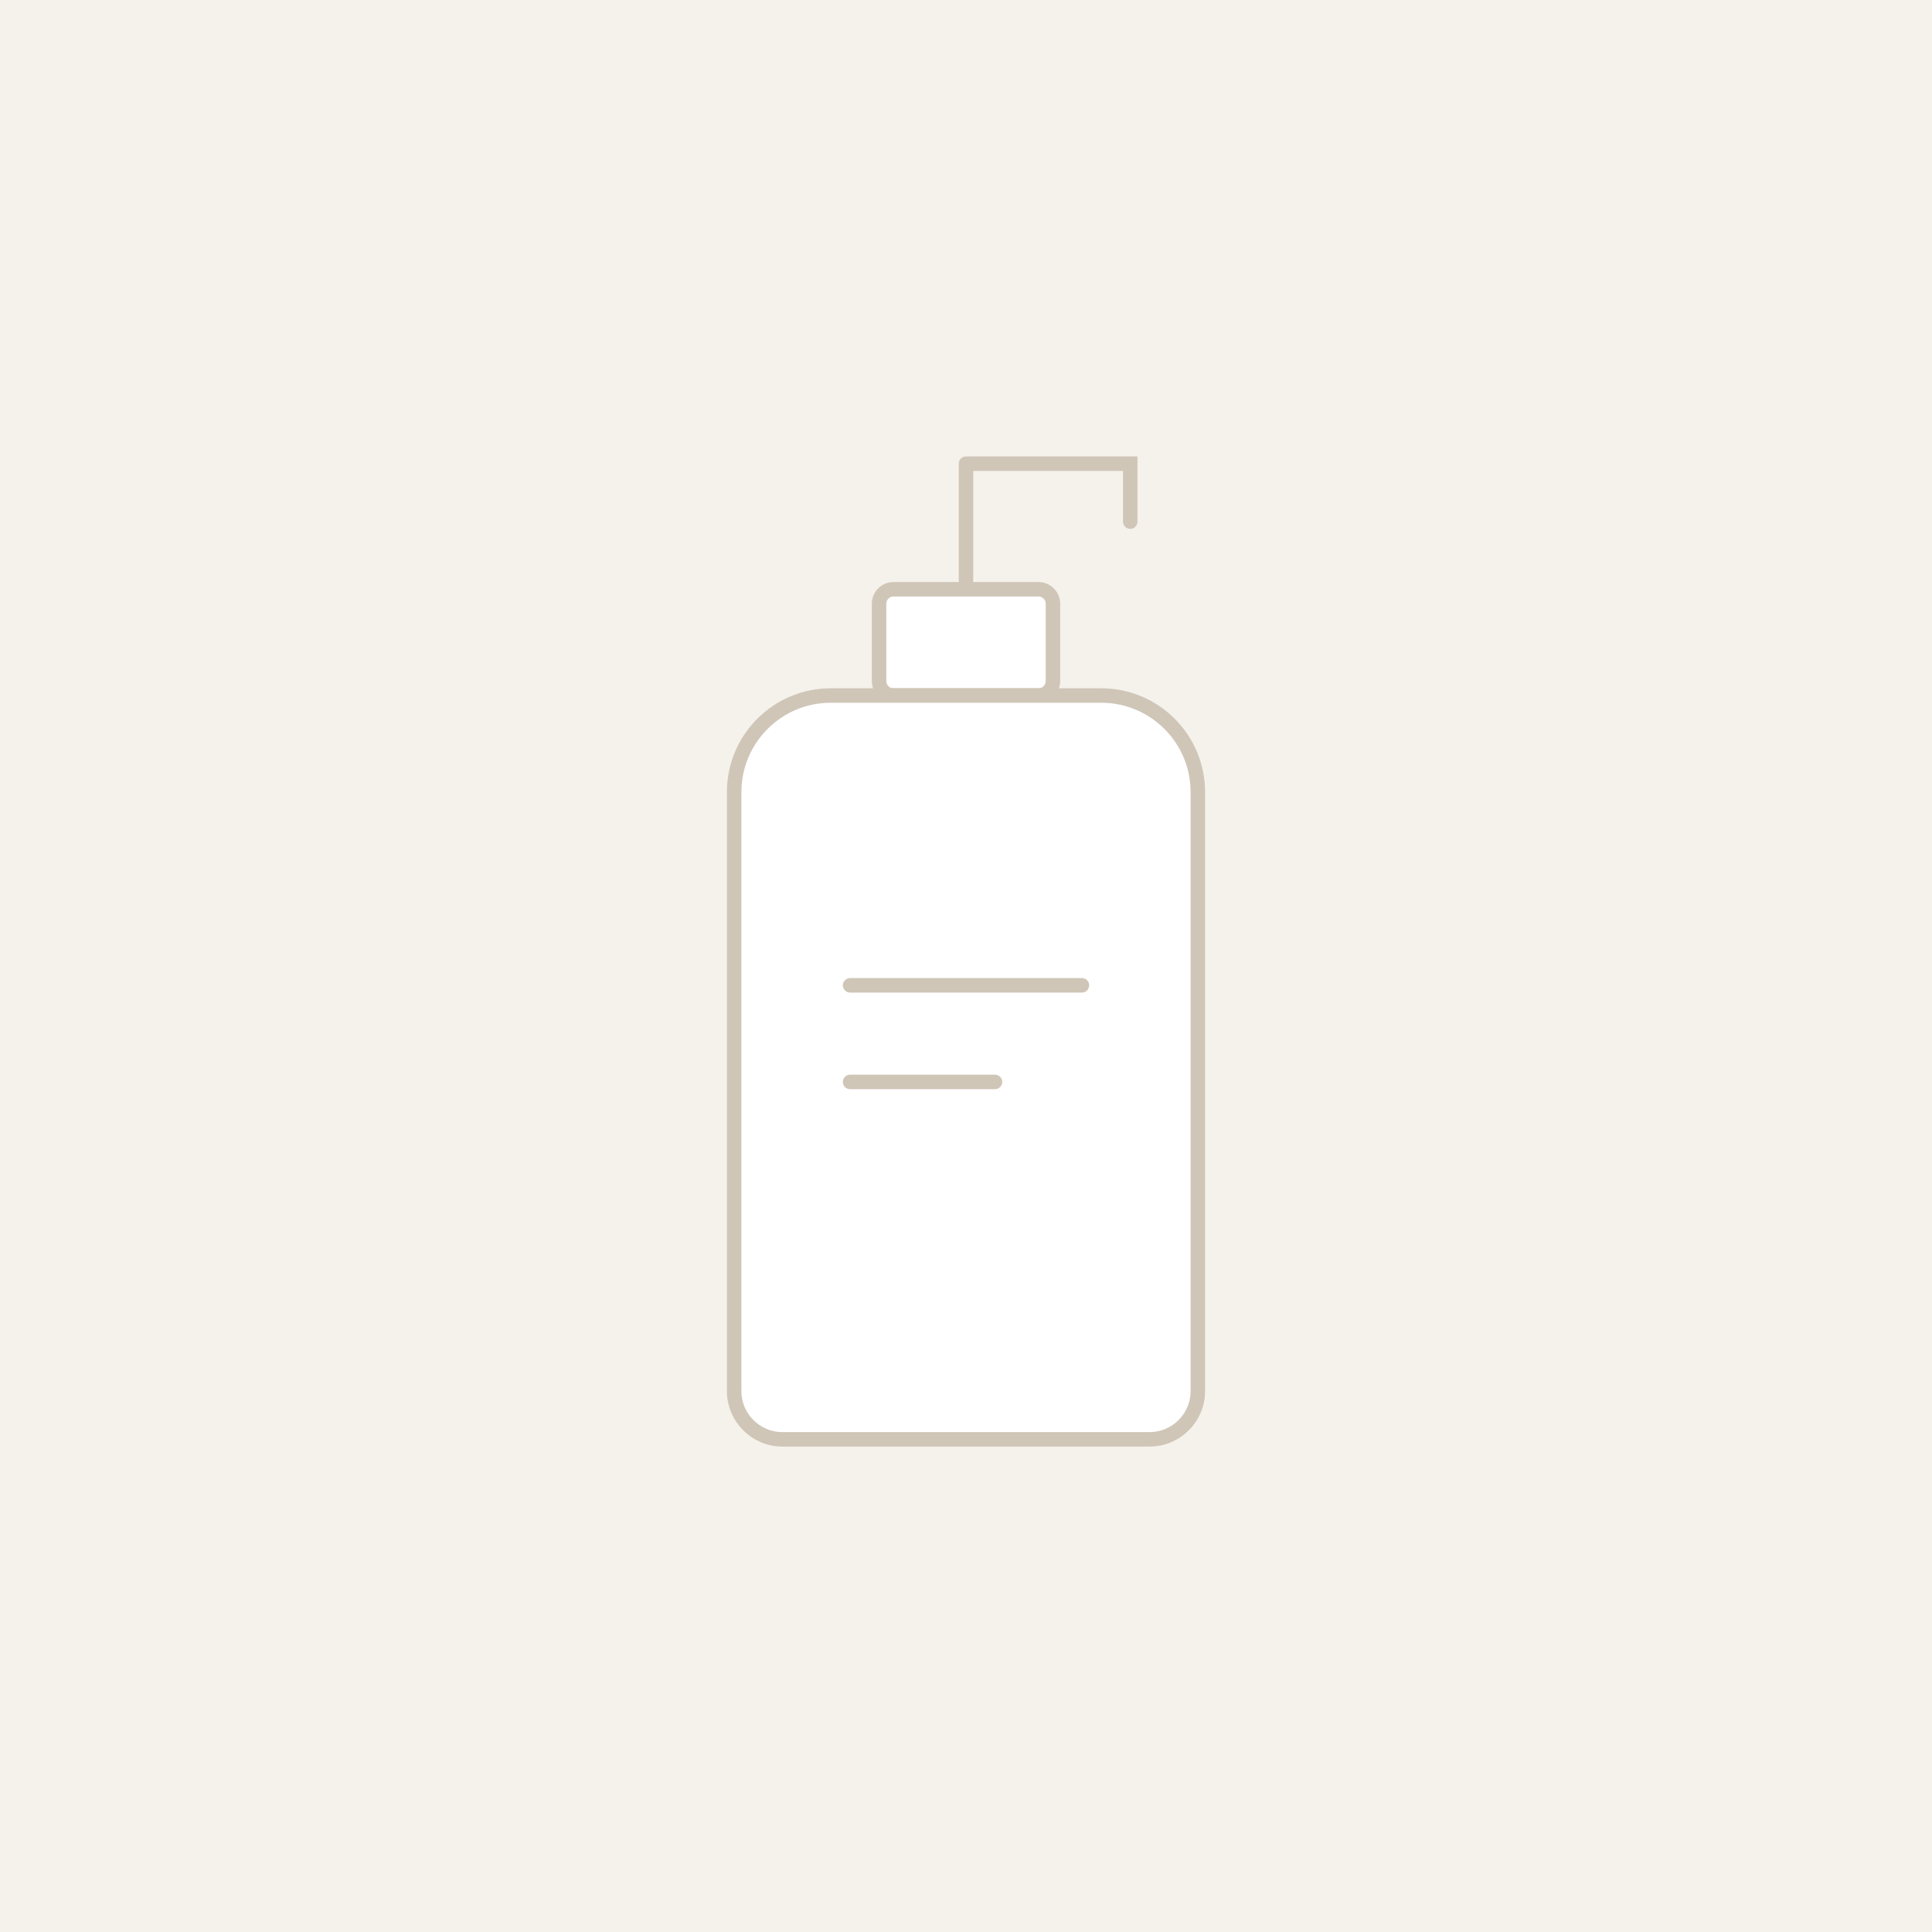
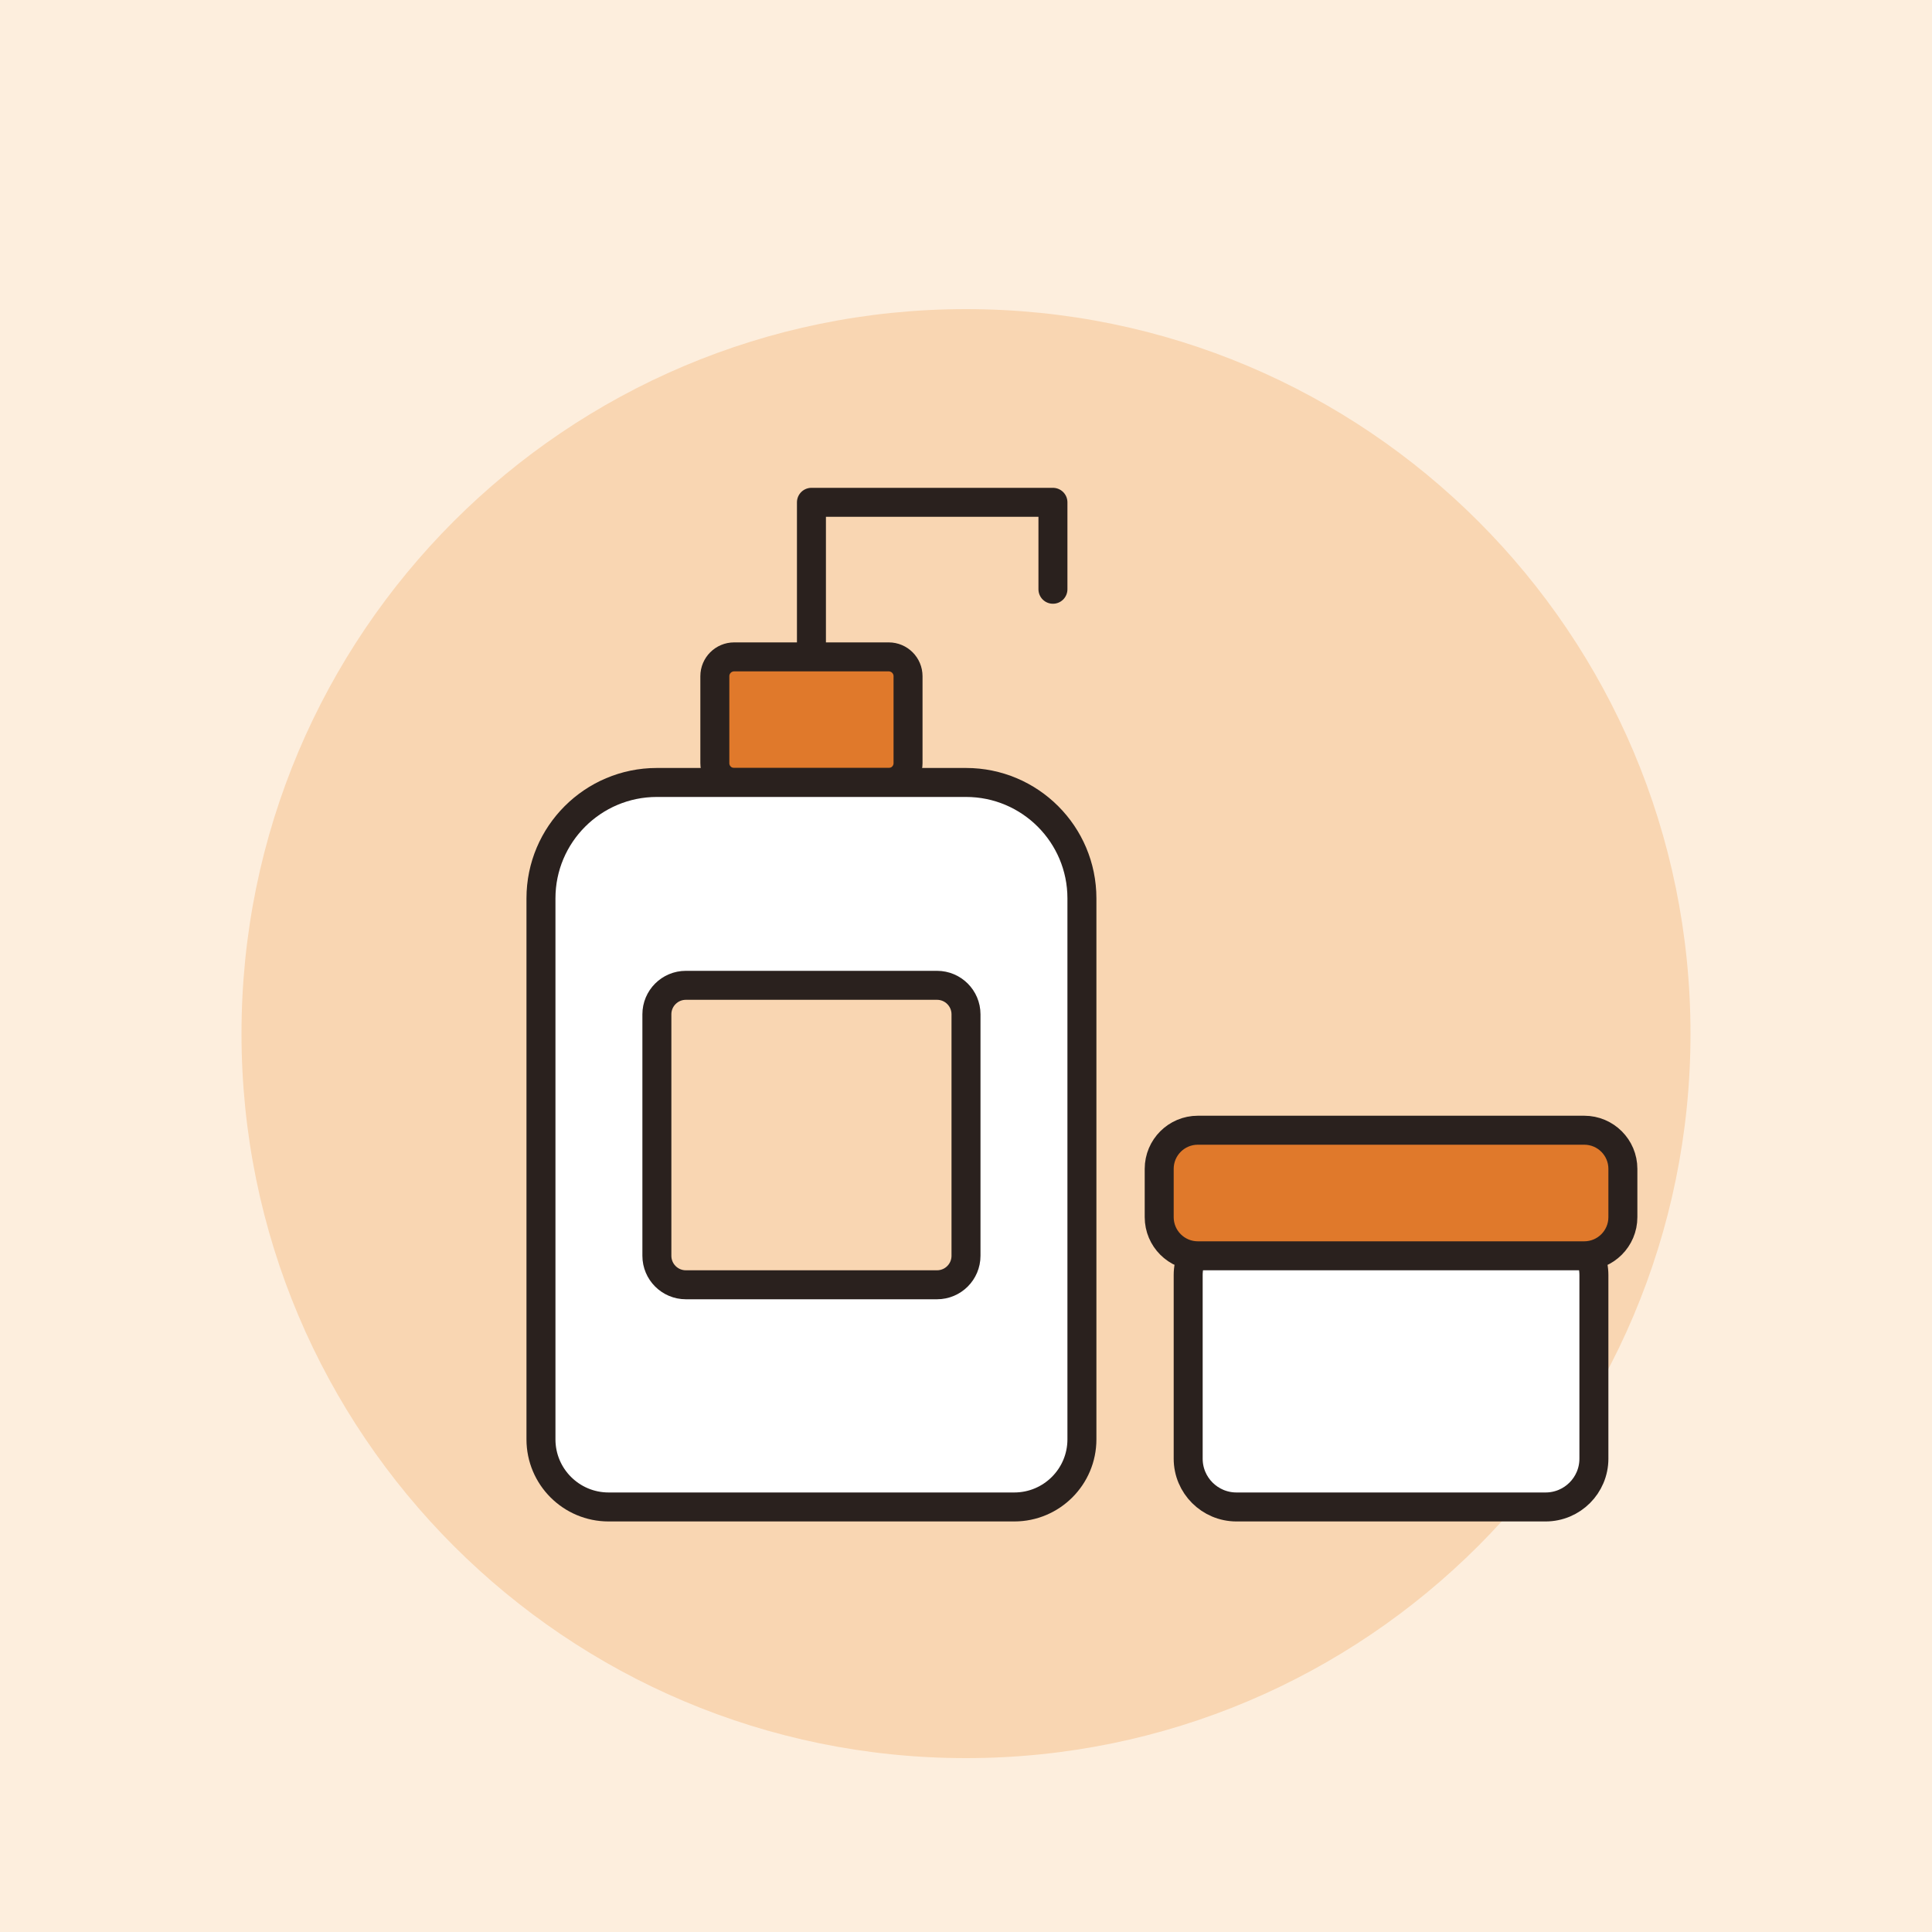
<svg xmlns="http://www.w3.org/2000/svg" viewBox="0 0 400 400" role="img" aria-label="Imagem ilustrativa">
-   <rect width="400" height="400" fill="#F5F2EC" />
-   <path d="M200 96v26M200 96h34v12" fill="none" stroke="#CFC6B8" stroke-width="3" stroke-linecap="round" />
-   <rect x="182" y="122" width="36" height="22" rx="3" fill="#FFFFFF" stroke="#CFC6B8" stroke-width="3" stroke-linejoin="round" stroke-linecap="round" />
-   <path d="M152 164a20 20 0 0 1 20-20h56a20 20 0 0 1 20 20v124a10 10 0 0 1-10 10h-76a10 10 0 0 1-10-10z" fill="#FFFFFF" stroke="#CFC6B8" stroke-width="3" stroke-linejoin="round" stroke-linecap="round" />
-   <path d="M176 204h48M176 224h30" fill="none" stroke="#CFC6B8" stroke-width="3" stroke-linecap="round" />
+   <rect width="400" height="400" fill="#FDEEDD" />
+   <circle cx="200" cy="214" r="150" fill="#F9D6B2" />
+   <path d="M168 104v32M168 104h50v18" fill="none" stroke="#2A211E" stroke-width="6" stroke-linecap="round" stroke-linejoin="round" />
+   <rect x="148" y="136" width="40" height="26" rx="4" fill="#E0792B" stroke="#2A211E" stroke-width="6" stroke-linejoin="round" stroke-linecap="round" />
+   <path d="M112 186a24 24 0 0 1 24-24h64a24 24 0 0 1 24 24v112a14 14 0 0 1-14 14h-84a14 14 0 0 1-14-14z" fill="#FFFFFF" stroke="#2A211E" stroke-width="6" stroke-linejoin="round" stroke-linecap="round" />
+   <rect x="136" y="204" width="64" height="62" rx="6" fill="#F9D6B2" stroke="#2A211E" stroke-width="6" stroke-linejoin="round" stroke-linecap="round" />
+   <rect x="246" y="254" width="84" height="58" rx="10" fill="#FFFFFF" stroke="#2A211E" stroke-width="6" stroke-linejoin="round" stroke-linecap="round" />
+   <rect x="240" y="234" width="96" height="26" rx="8" fill="#E0792B" stroke="#2A211E" stroke-width="6" stroke-linejoin="round" stroke-linecap="round" />
</svg>
